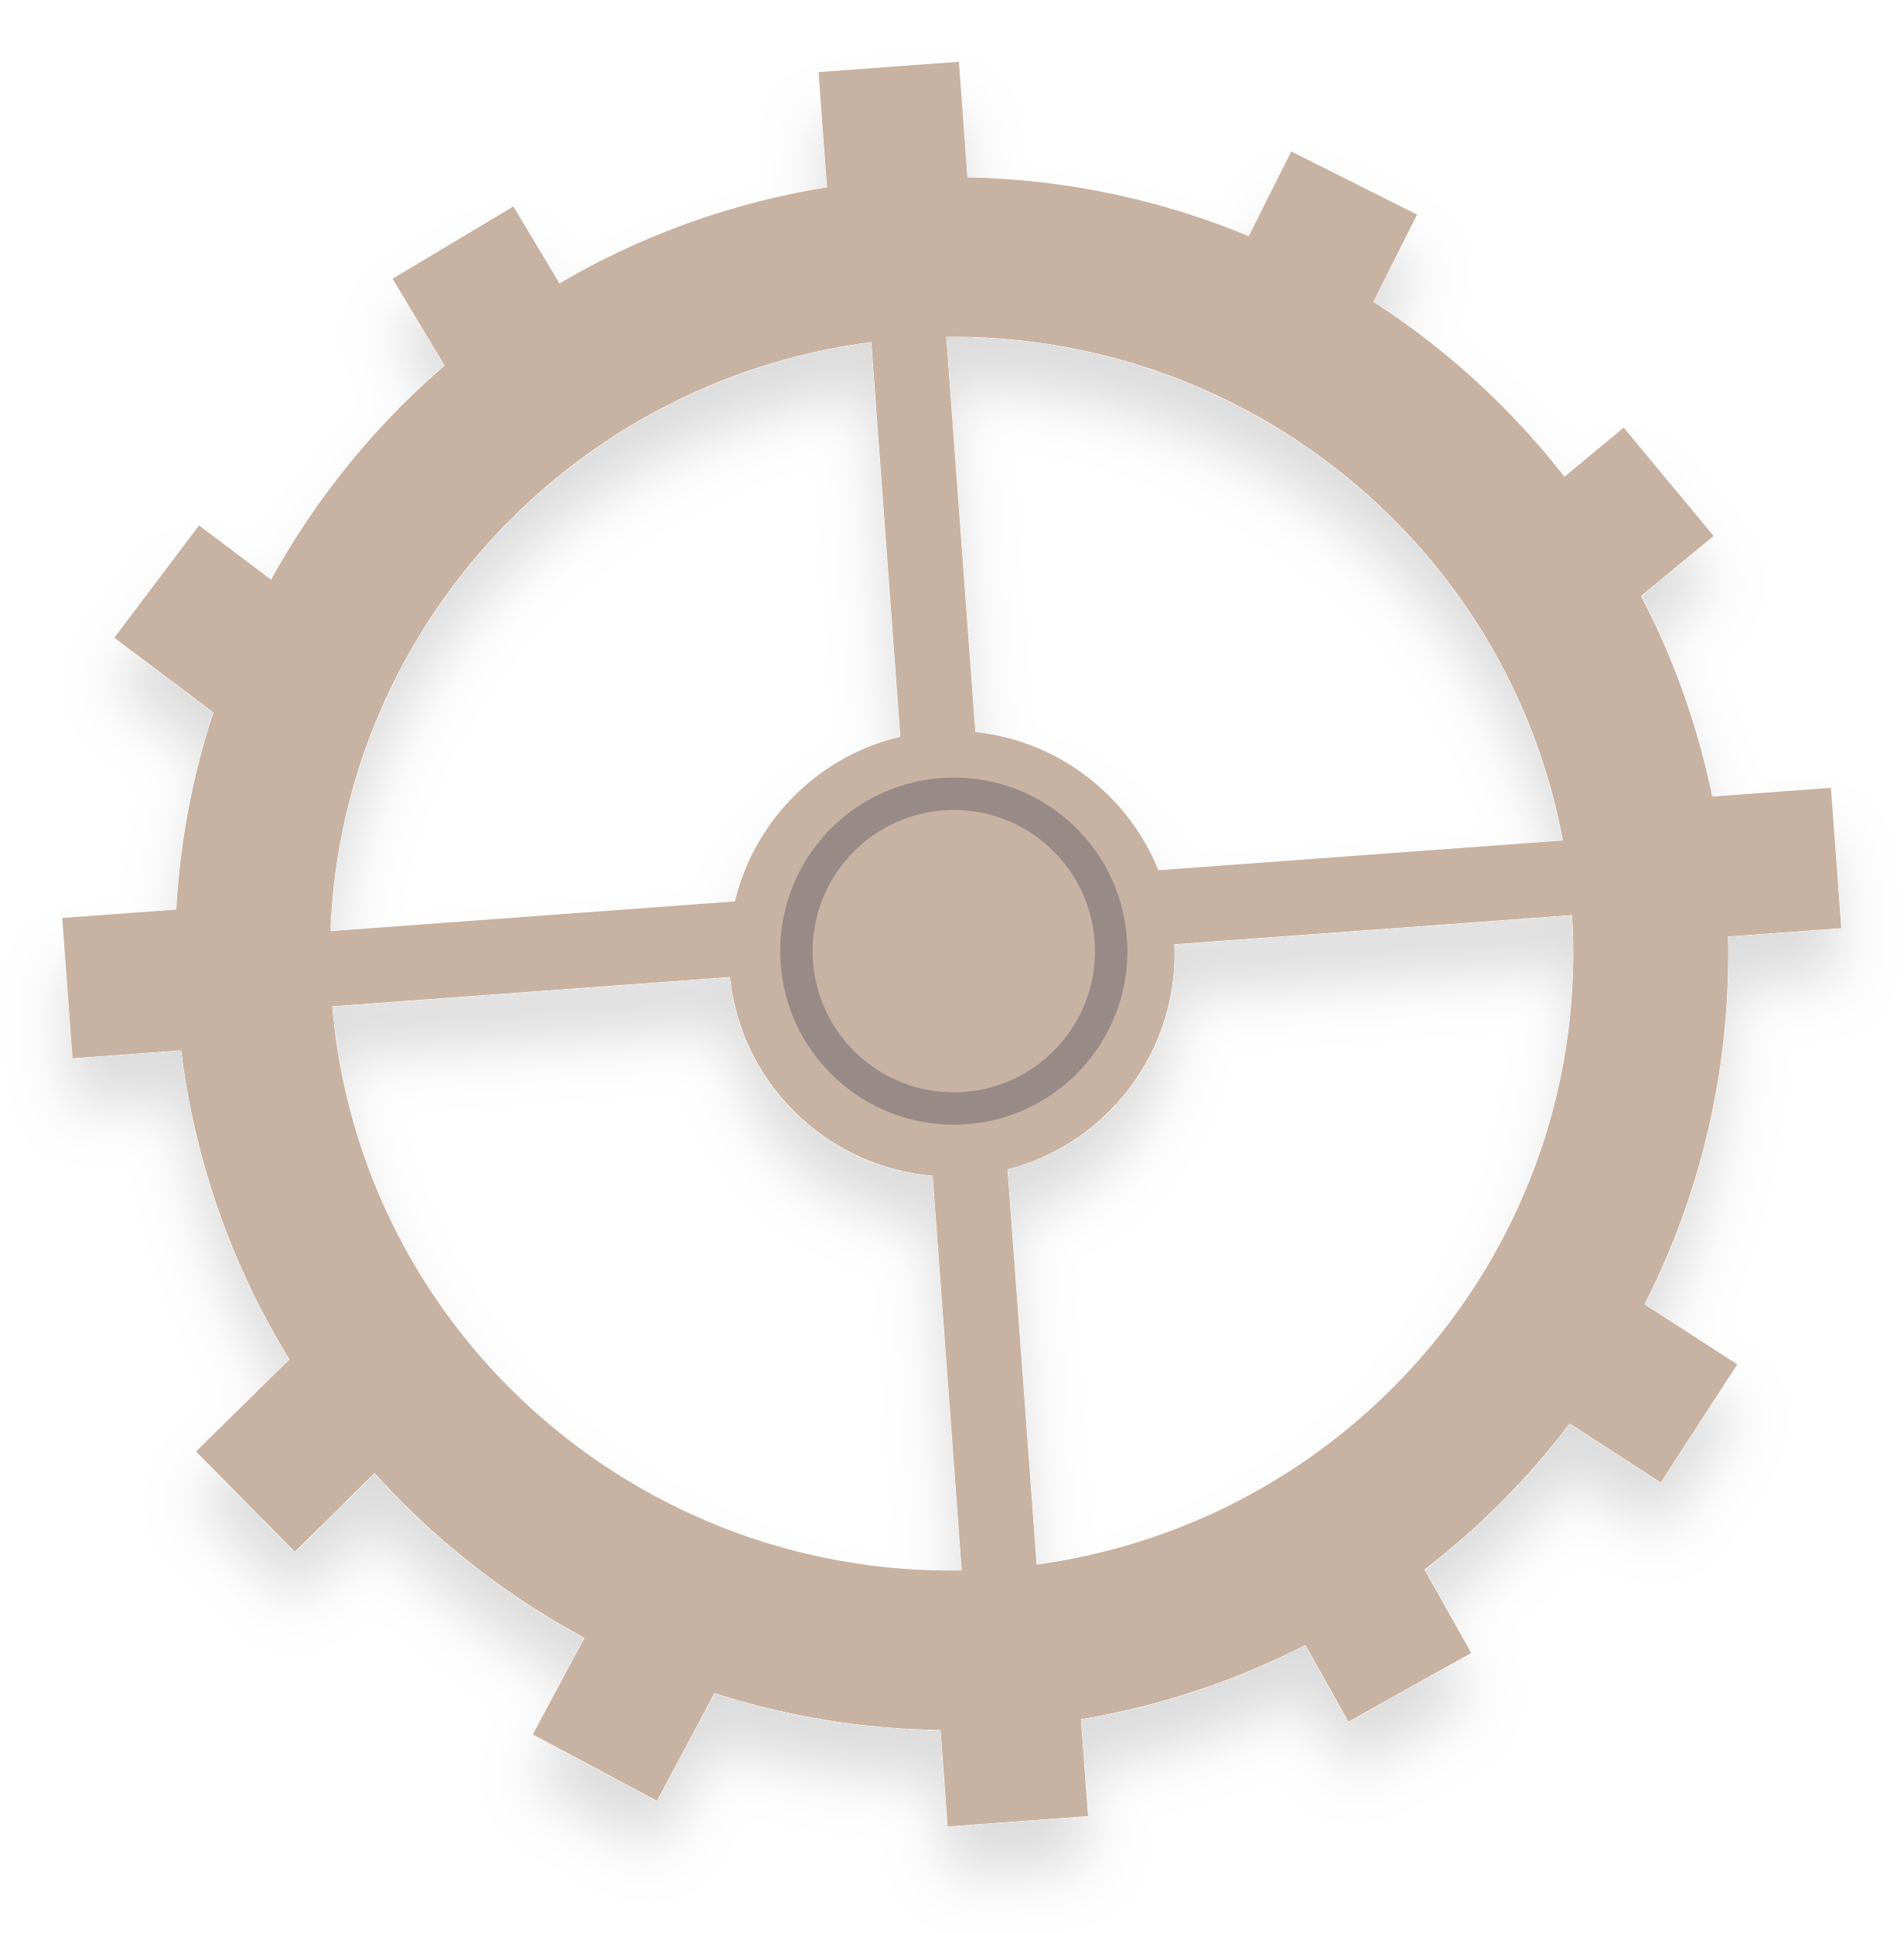
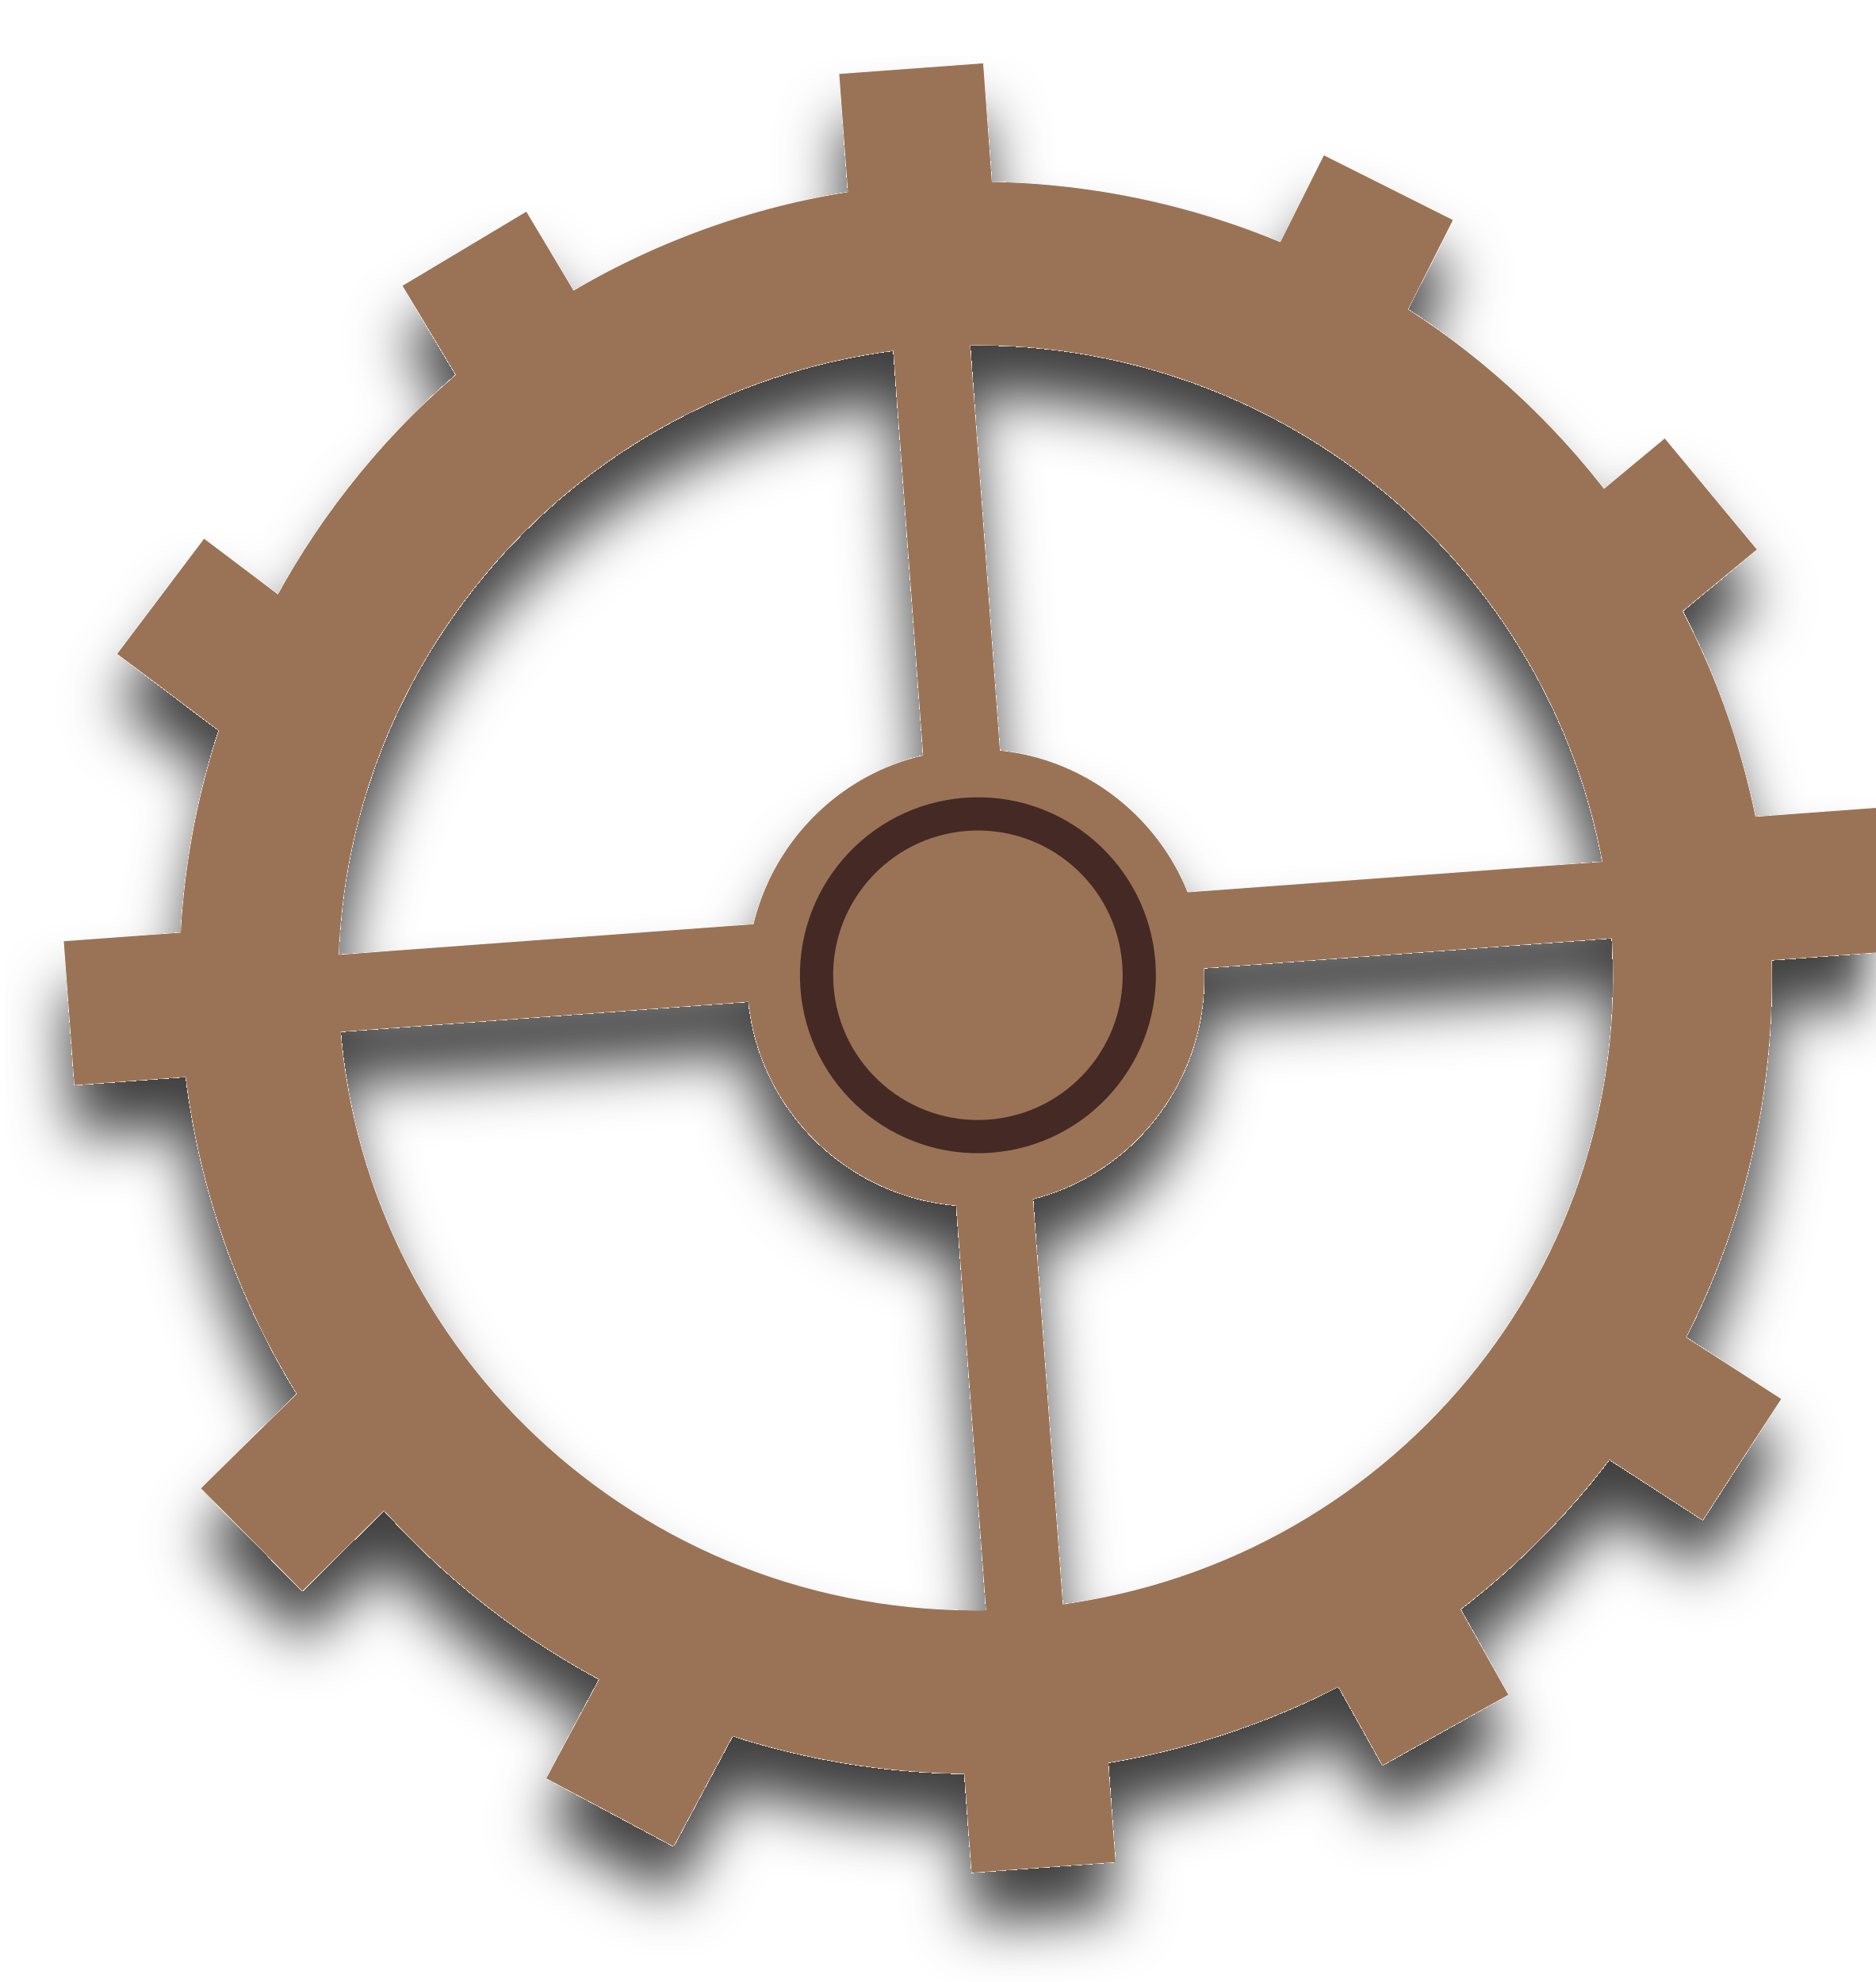
- <svg xmlns="http://www.w3.org/2000/svg" width="385" height="391" viewBox="0 0 385 391" fill="none">
-   <g opacity="0.55" filter="url(#filter0_d_448_815)">
-     <rect x="220.041" y="367.359" width="28.466" height="37.955" transform="rotate(175.791 220.041 367.359)" fill="#9A7356" />
-     <rect x="132.852" y="364.262" width="28.466" height="37.955" transform="rotate(-151.864 132.852 364.262)" fill="#9A7356" />
-     <rect x="59.625" y="313.883" width="28.466" height="37.955" transform="rotate(-134.592 59.6247 313.883)" fill="#9A7356" />
-     <rect x="14.669" y="214.071" width="28.466" height="37.955" transform="rotate(-94.2089 14.6688 214.071)" fill="#9A7356" />
+ <svg xmlns="http://www.w3.org/2000/svg" width="370" height="391" viewBox="0 0 370 391" fill="none">
+   <g filter="url(#filter0_d_152_183)">
+     <rect x="220.041" y="367.36" width="28.466" height="37.955" transform="rotate(175.791 220.041 367.36)" fill="#9A7356" />
+     <rect x="132.851" y="364.262" width="28.466" height="37.955" transform="rotate(-151.864 132.851 364.262)" fill="#9A7356" />
+     <rect x="59.625" y="313.882" width="28.466" height="37.955" transform="rotate(-134.592 59.6246 313.882)" fill="#9A7356" />
+     <rect x="14.669" y="214.071" width="28.466" height="37.955" transform="rotate(-94.2089 14.6687 214.071)" fill="#9A7356" />
    <rect x="70.555" y="129.139" width="28.466" height="37.955" transform="rotate(127.038 70.5551 129.139)" fill="#9A7356" />
    <rect x="123.313" y="74.32" width="28.466" height="37.955" transform="rotate(149.093 123.313 74.3203)" fill="#9A7356" />
-     <rect x="196.711" y="50.346" width="28.466" height="37.955" transform="rotate(175.791 196.711 50.3457)" fill="#9A7356" />
+     <rect x="196.711" y="50.346" width="28.466" height="37.955" transform="rotate(175.791 196.711 50.3462)" fill="#9A7356" />
    <rect x="269.573" y="77.332" width="28.466" height="37.955" transform="rotate(-153.369 269.573 77.332)" fill="#9A7356" />
    <rect x="317.332" y="132.638" width="28.466" height="37.955" transform="rotate(-129.673 317.332 132.638)" fill="#9A7356" />
    <rect x="370.283" y="159.357" width="28.466" height="37.955" transform="rotate(85.7911 370.283 159.357)" fill="#9A7356" />
    <rect x="351.339" y="275.982" width="28.466" height="37.955" transform="rotate(122.914 351.339 275.982)" fill="#9A7356" />
-     <rect x="297.532" y="334.353" width="28.466" height="37.955" transform="rotate(150.747 297.532 334.353)" fill="#9A7356" />
-     <path d="M203.981 349.515C117.486 355.88 42.208 290.922 35.842 204.427C29.477 117.932 94.436 42.654 180.93 36.288C267.425 29.923 342.703 94.881 349.069 181.376C355.434 267.871 290.476 343.149 203.981 349.515ZM201.613 317.341C270.861 312.245 322.898 252.4 317.84 183.674C312.783 114.948 252.545 63.366 183.297 68.462C114.049 73.559 62.013 133.403 67.07 202.128C72.128 270.854 132.364 322.437 201.613 317.341Z" fill="#9A7356" />
+     <rect x="297.532" y="334.352" width="28.466" height="37.955" transform="rotate(150.747 297.532 334.352)" fill="#9A7356" />
+     <path d="M203.981 349.515C117.486 355.88 42.208 290.922 35.842 204.427C29.477 117.932 94.435 42.654 180.93 36.288C267.425 29.923 342.703 94.881 349.068 181.376C355.434 267.871 290.476 343.149 203.981 349.515ZM201.613 317.341C270.861 312.245 322.898 252.4 317.84 183.674C312.782 114.948 252.545 63.366 183.297 68.462C114.049 73.559 62.013 133.403 67.07 202.128C72.128 270.854 132.364 322.437 201.613 317.341Z" fill="#9A7356" />
    <circle cx="192.454" cy="192.9" r="45.071" transform="rotate(175.791 192.454 192.9)" fill="#9A7356" />
    <rect x="209.935" y="320.533" width="15.182" height="273.273" transform="rotate(175.791 209.935 320.533)" fill="#9A7356" />
    <rect x="61.496" y="203.964" width="15.182" height="273.273" transform="rotate(-94.2089 61.4962 203.964)" fill="#9A7356" />
    <path d="M195.47 227.406C176.133 228.829 159.303 214.307 157.88 194.97C156.457 175.632 170.98 158.802 190.317 157.379C209.654 155.956 226.483 170.479 227.906 189.816C229.329 209.153 214.807 225.983 195.47 227.406ZM194.989 220.871C210.717 219.713 222.528 206.025 221.37 190.297C220.213 174.57 206.525 162.758 190.798 163.915C175.07 165.073 163.259 178.761 164.416 194.489C165.573 210.216 179.262 222.028 194.989 220.871Z" fill="#442925" />
  </g>
  <defs>
-     <filter id="filter0_d_448_815" x="1.18" y="11.094" width="382.592" height="379.755" filterUnits="userSpaceOnUse" color-interpolation-filters="sRGB">
+     <filter id="filter0_d_152_183" x="1.179" y="11.094" width="382.592" height="379.755" filterUnits="userSpaceOnUse" color-interpolation-filters="sRGB">
      <feFlood flood-opacity="0" result="BackgroundImageFix" />
      <feColorMatrix in="SourceAlpha" type="matrix" values="0 0 0 0 0 0 0 0 0 0 0 0 0 0 0 0 0 0 127 0" result="hardAlpha" />
      <feOffset dy="10" />
      <feGaussianBlur stdDeviation="5.7" />
      <feComposite in2="hardAlpha" operator="out" />
-       <feColorMatrix type="matrix" values="0 0 0 0 0 0 0 0 0 0 0 0 0 0 0 0 0 0 0.25 0" />
-       <feBlend mode="normal" in2="BackgroundImageFix" result="effect1_dropShadow_448_815" />
-       <feBlend mode="normal" in="SourceGraphic" in2="effect1_dropShadow_448_815" result="shape" />
+       <feColorMatrix type="matrix" values="0 0 0 0 0 0 0 0 0 0 0 0 0 0 0 0 0 0 0.75 0" />
+       <feBlend mode="normal" in2="BackgroundImageFix" result="effect1_dropShadow_152_183" />
+       <feBlend mode="normal" in="SourceGraphic" in2="effect1_dropShadow_152_183" result="shape" />
    </filter>
  </defs>
</svg>
